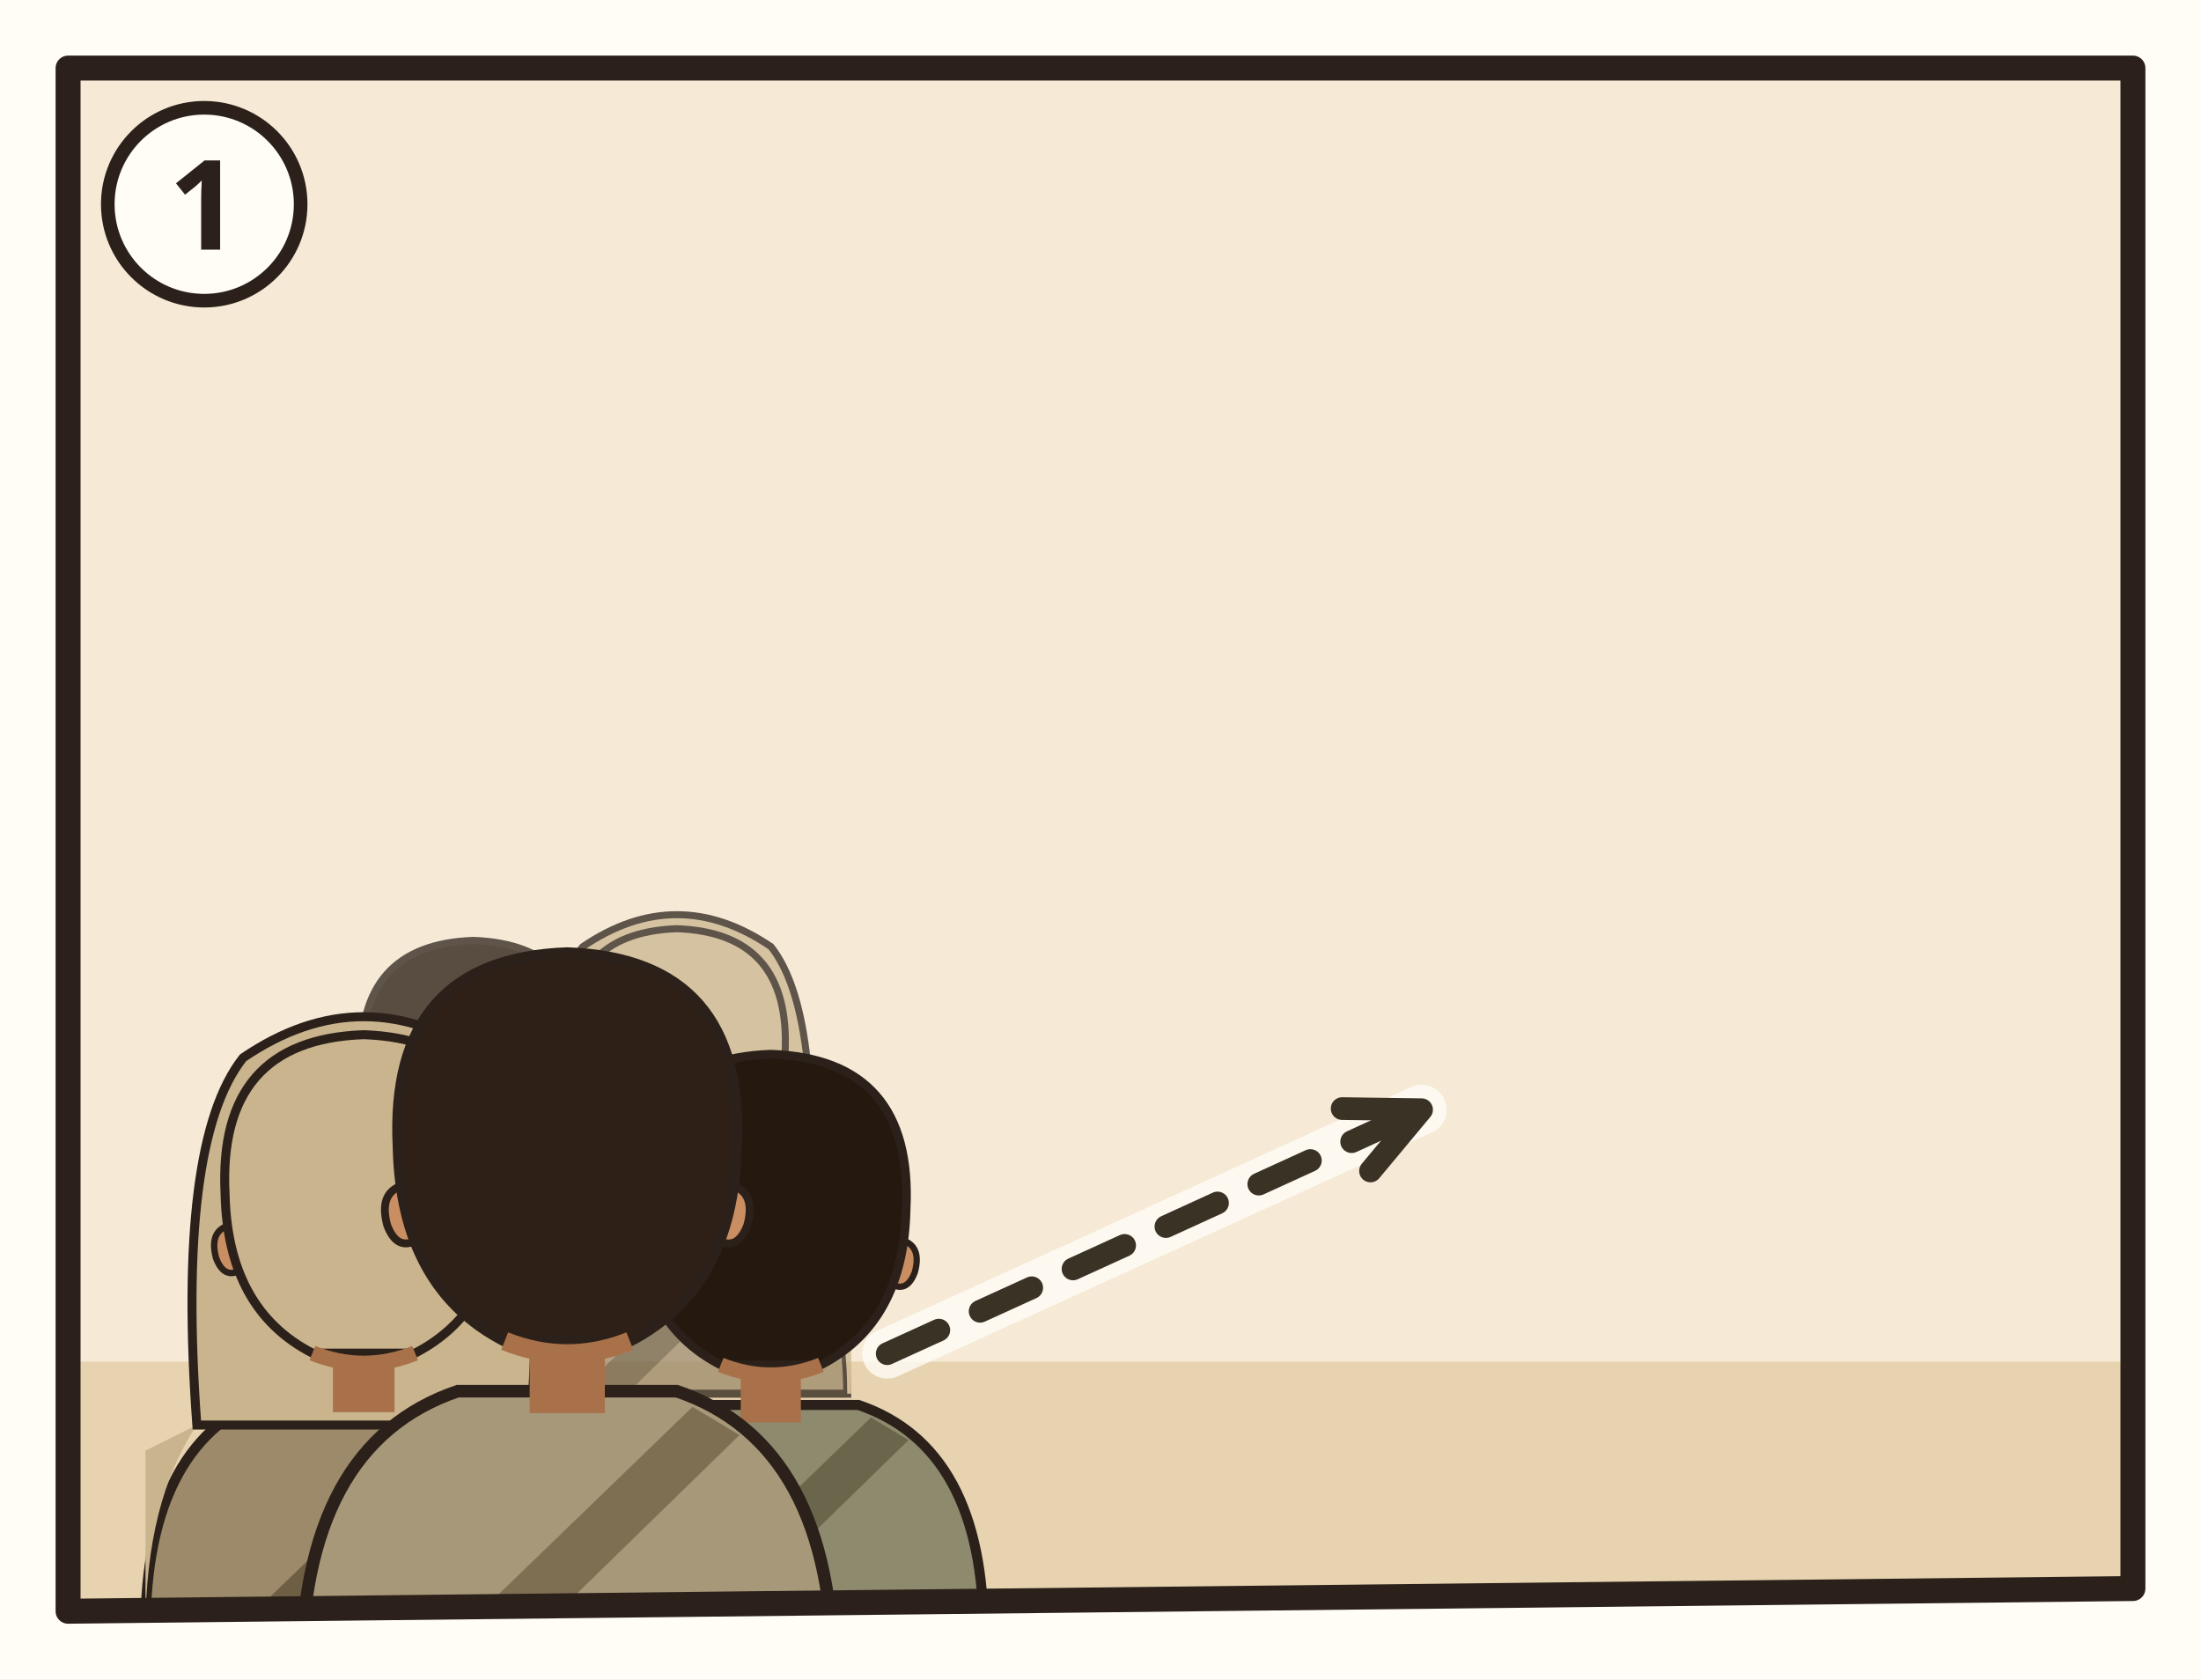
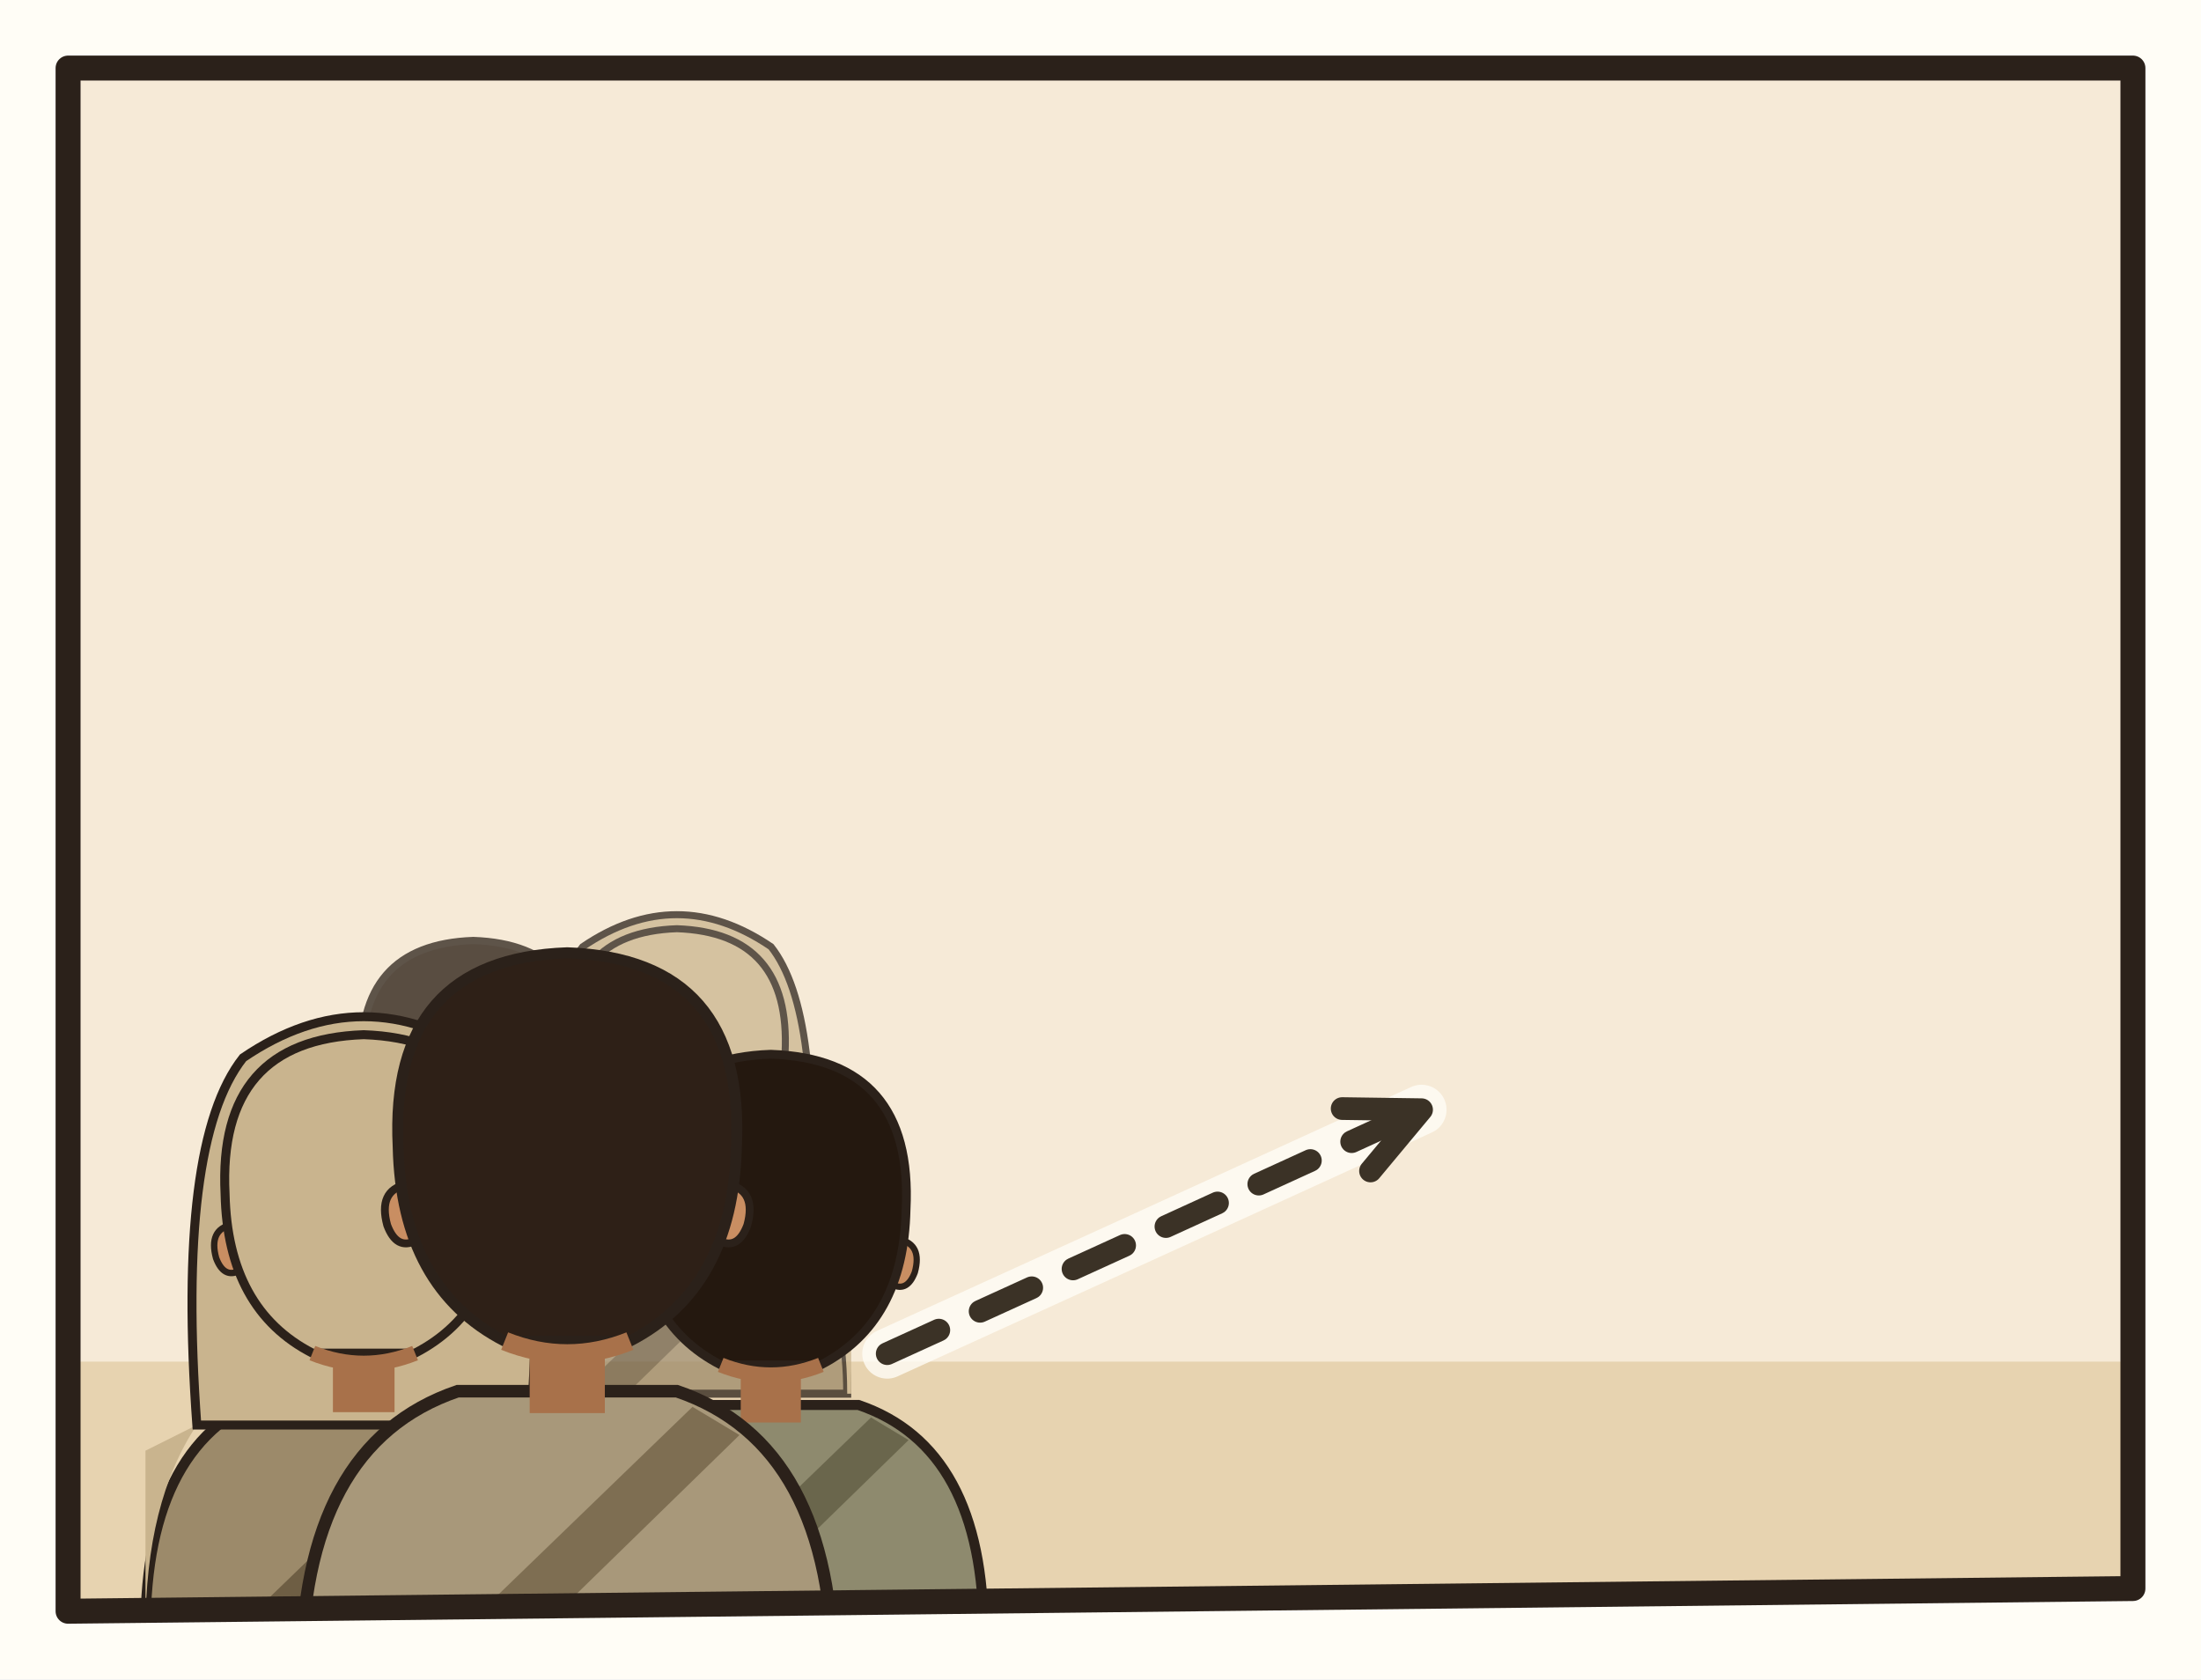
<svg xmlns="http://www.w3.org/2000/svg" viewBox="0 0 194 148">
  <rect width="194" height="148" fill="#FFFDF6" />
  <g transform="translate(4 4)">
    <clipPath id="an-cp-jhn-007-053-053-1">
      <polygon points="2,2 184,2 184,136 2,138" />
    </clipPath>
    <g clip-path="url(#an-cp-jhn-007-053-053-1)">
      <polygon points="2,2 184,2 184,136 2,138" fill="#F6EAD7" />
      <path d="M0 116h186v24H0z" fill="#E7D3B0" />
      <use href="#an-haeuser" x="86" y="80" width="96" height="40" opacity=".6" />
      <g opacity=".75">
        <g transform="translate(37.72 90.18) scale(0.9108) scale(-1 1)">
          <path d="M-17 34Q-17 19-7 15.6L7 15.6Q17 19 17 34z" fill="#8E8A6E" stroke="#2B211A" stroke-width=".8" />
          <path d="M-8 16.6L10 34h-5L-11 18.4z" fill="#6A664C" />
          <path d="M-2.4 11h4.8v6h-4.8z" fill="#A8714A" />
          <path d="M-10 -1Q-10 9 0 12.6Q10 9 10 -1A10 10.6 0 0 0 -10 -1z" fill="#C98E62" stroke="#2B211A" stroke-width=".7" />
          <path d="M10.3 2.4q1.8.4 1.2 2.6-.6 1.6-1.8 1z M-10.3 2.4q-1.8.4-1.2 2.6.6 1.6 1.8 1z" fill="#C98E62" stroke="#2B211A" stroke-width=".5" />
          <ellipse cx="-2.6" cy="2.4" rx="1.75" ry="2.35" fill="#3A2416" />
          <path d="M-4.8 0.2Q-2.6 -1.5 -0.4 0.2" fill="none" stroke="#2B211A" stroke-width=".6" stroke-linecap="round" />
          <circle cx="-2.0" cy="1.6" r=".6" fill="#FFF" />
          <ellipse cx="5.8" cy="2.4" rx="1.75" ry="2.35" fill="#3A2416" />
          <path d="M3.6 0.2Q5.8 -1.5 8.0 0.2" fill="none" stroke="#2B211A" stroke-width=".6" stroke-linecap="round" />
          <circle cx="6.4" cy="1.6" r=".6" fill="#FFF" />
          <path d="M-4.8 -5.3Q-2.6 -6.4 -0.4 -5.3M3.6 -5.3Q5.8 -6.4 8.0 -5.3" fill="none" stroke="#24180F" stroke-width=".75" stroke-linecap="round" />
          <path d="M1.3 4.8l-.6 1.6h1" fill="none" stroke="#A8714A" stroke-width=".7" stroke-linecap="round" />
          <path d="M0.1 8.1Q1.6 8.9 3.1 8.1" fill="none" stroke="#2B211A" stroke-width=".8" stroke-linecap="round" />
          <path d="M-10.6 0Q-11.4-10.8 0-11.8Q11.4-10.8 10.6 0Q6-8.2-1-7Q-7-6.4-10.6 0z" fill="#24180F" />
          <path d="M-10.8 0Q-11.4-12 0-12.4Q11.4-12 10.8 0Q10.6 9 4 12.4H-4Q-10.6 9-10.8 0z" fill="#24180F" stroke="#2B211A" stroke-width=".7" />
          <path d="M-4 12.4Q0 14 4 12.4" fill="none" stroke="#A8714A" stroke-width="1.2" />
        </g>
        <g transform="translate(55.66 88.8) scale(0.8832) scale(-1 1)">
          <path d="M-17 34Q-17 19-7 15.6L7 15.6Q17 19 17 34z" fill="#9C8A6A" stroke="#2B211A" stroke-width=".8" />
          <path d="M-13 18Q-17 24-17 34h-.4V20zM13 18Q17 24 17 34V20z" fill="#C9B48E" />
          <path d="M-8 16.6L10 34h-5L-11 18.4z" fill="#6E5E44" />
          <path d="M-13 18Q-14.6-4-9.4-10.6Q0-17 9.4-10.6Q14.6-4 13 18z" fill="#C9B48E" stroke="#2B211A" stroke-width=".7" />
          <path d="M-2.4 11h4.8v6h-4.8z" fill="#A8714A" />
          <path d="M-10 -1Q-10 9 0 12.6Q10 9 10 -1A10 10.6 0 0 0 -10 -1z" fill="#C98E62" stroke="#2B211A" stroke-width=".7" />
          <path d="M10.3 2.4q1.8.4 1.2 2.6-.6 1.6-1.8 1z M-10.3 2.4q-1.8.4-1.2 2.6.6 1.6 1.8 1z" fill="#C98E62" stroke="#2B211A" stroke-width=".5" />
          <ellipse cx="-2.6" cy="2.4" rx="1.75" ry="2.35" fill="#3A2416" />
          <path d="M-4.8 0.2Q-2.6 -1.5 -0.4 0.2" fill="none" stroke="#2B211A" stroke-width=".6" stroke-linecap="round" />
          <circle cx="-2.0" cy="1.6" r=".6" fill="#FFF" />
          <ellipse cx="5.8" cy="2.4" rx="1.75" ry="2.35" fill="#3A2416" />
          <path d="M3.6 0.2Q5.8 -1.5 8.0 0.2" fill="none" stroke="#2B211A" stroke-width=".6" stroke-linecap="round" />
          <circle cx="6.4" cy="1.6" r=".6" fill="#FFF" />
          <path d="M-4.8 -5.3Q-2.6 -6.4 -0.4 -5.3M3.6 -5.3Q5.8 -6.4 8.0 -5.3" fill="none" stroke="#3A2618" stroke-width=".75" stroke-linecap="round" />
          <path d="M1.3 4.8l-.6 1.6h1" fill="none" stroke="#A8714A" stroke-width=".7" stroke-linecap="round" />
          <path d="M0.1 8.1Q1.6 8.9 3.1 8.1" fill="none" stroke="#2B211A" stroke-width=".8" stroke-linecap="round" />
          <path d="M-7.6-3.6Q0-8.4 7.6-3.6Q4-5.2 0-5Q-4-5.2-7.6-3.6z" fill="#3A2618" />
          <path d="M-10.4 1Q-11.6-8.8 0-12.2Q11.6-8.8 10.4 1Q9-7.8 0-9.4Q-9-7.8-10.4 1z" fill="#C9B48E" stroke="#2B211A" stroke-width=".7" />
          <path d="M-10.8 0Q-11.4-12 0-12.4Q11.4-12 10.8 0Q10.6 9 4 12.4H-4Q-10.6 9-10.8 0z" fill="#C9B48E" stroke="#2B211A" stroke-width=".7" />
          <path d="M-4 12.4Q0 14 4 12.4" fill="none" stroke="#A8714A" stroke-width="1.2" />
        </g>
      </g>
      <g transform="translate(28.06 101.22) scale(1.1316) scale(-1 1)">
        <path d="M-17 34Q-17 19-7 15.6L7 15.6Q17 19 17 34z" fill="#9C8A6A" stroke="#2B211A" stroke-width=".8" />
        <path d="M-13 18Q-17 24-17 34h-.4V20zM13 18Q17 24 17 34V20z" fill="#C9B48E" />
        <path d="M-8 16.6L10 34h-5L-11 18.4z" fill="#6E5E44" />
        <path d="M-13 18Q-14.6-4-9.4-10.6Q0-17 9.4-10.6Q14.6-4 13 18z" fill="#C9B48E" stroke="#2B211A" stroke-width=".7" />
        <path d="M-2.4 11h4.8v6h-4.8z" fill="#A8714A" />
        <path d="M-10 -1Q-10 9 0 12.6Q10 9 10 -1A10 10.6 0 0 0 -10 -1z" fill="#C98E62" stroke="#2B211A" stroke-width=".7" />
        <path d="M10.3 2.4q1.8.4 1.2 2.6-.6 1.6-1.8 1z M-10.3 2.4q-1.8.4-1.2 2.6.6 1.6 1.8 1z" fill="#C98E62" stroke="#2B211A" stroke-width=".5" />
        <ellipse cx="-2.6" cy="2.4" rx="1.75" ry="2.35" fill="#3A2416" />
        <path d="M-4.8 0.2Q-2.6 -1.5 -0.4 0.2" fill="none" stroke="#2B211A" stroke-width=".6" stroke-linecap="round" />
        <circle cx="-2.0" cy="1.6" r=".6" fill="#FFF" />
        <ellipse cx="5.8" cy="2.4" rx="1.75" ry="2.35" fill="#3A2416" />
        <path d="M3.6 0.2Q5.8 -1.5 8.0 0.2" fill="none" stroke="#2B211A" stroke-width=".6" stroke-linecap="round" />
        <circle cx="6.4" cy="1.6" r=".6" fill="#FFF" />
        <path d="M-4.8 -5.3Q-2.6 -6.4 -0.4 -5.3M3.6 -5.3Q5.8 -6.4 8.0 -5.3" fill="none" stroke="#3A2618" stroke-width=".75" stroke-linecap="round" />
        <path d="M1.3 4.8l-.6 1.6h1" fill="none" stroke="#A8714A" stroke-width=".7" stroke-linecap="round" />
        <path d="M0.1 8.1Q1.6 8.9 3.1 8.1" fill="none" stroke="#2B211A" stroke-width=".8" stroke-linecap="round" />
        <path d="M-7.6-3.6Q0-8.4 7.6-3.6Q4-5.2 0-5Q-4-5.2-7.6-3.6z" fill="#3A2618" />
        <path d="M-10.4 1Q-11.6-8.8 0-12.2Q11.6-8.8 10.4 1Q9-7.8 0-9.4Q-9-7.8-10.4 1z" fill="#C9B48E" stroke="#2B211A" stroke-width=".7" />
        <path d="M-10.8 0Q-11.4-12 0-12.4Q11.4-12 10.8 0Q10.6 9 4 12.4H-4Q-10.6 9-10.8 0z" fill="#C9B48E" stroke="#2B211A" stroke-width=".7" />
        <path d="M-4 12.4Q0 14 4 12.4" fill="none" stroke="#A8714A" stroke-width="1.2" />
      </g>
      <g transform="translate(63.94 102.6) scale(1.104) scale(-1 1)">
        <path d="M-17 34Q-17 19-7 15.6L7 15.6Q17 19 17 34z" fill="#8E8A6E" stroke="#2B211A" stroke-width=".8" />
        <path d="M-8 16.6L10 34h-5L-11 18.4z" fill="#6A664C" />
        <path d="M-2.4 11h4.8v6h-4.8z" fill="#A8714A" />
        <path d="M-10 -1Q-10 9 0 12.6Q10 9 10 -1A10 10.6 0 0 0 -10 -1z" fill="#C98E62" stroke="#2B211A" stroke-width=".7" />
        <path d="M10.3 2.4q1.8.4 1.2 2.6-.6 1.6-1.8 1z M-10.3 2.4q-1.8.4-1.2 2.6.6 1.6 1.8 1z" fill="#C98E62" stroke="#2B211A" stroke-width=".5" />
        <ellipse cx="-2.6" cy="2.4" rx="1.75" ry="2.35" fill="#3A2416" />
        <path d="M-4.8 0.2Q-2.6 -1.5 -0.4 0.2" fill="none" stroke="#2B211A" stroke-width=".6" stroke-linecap="round" />
        <circle cx="-2.0" cy="1.6" r=".6" fill="#FFF" />
        <ellipse cx="5.8" cy="2.4" rx="1.75" ry="2.35" fill="#3A2416" />
        <path d="M3.6 0.2Q5.8 -1.5 8.0 0.2" fill="none" stroke="#2B211A" stroke-width=".6" stroke-linecap="round" />
        <circle cx="6.4" cy="1.6" r=".6" fill="#FFF" />
        <path d="M-4.8 -5.3Q-2.6 -6.4 -0.4 -5.3M3.6 -5.3Q5.8 -6.4 8.0 -5.3" fill="none" stroke="#24180F" stroke-width=".75" stroke-linecap="round" />
        <path d="M1.3 4.8l-.6 1.6h1" fill="none" stroke="#A8714A" stroke-width=".7" stroke-linecap="round" />
        <path d="M0.1 8.1Q1.6 8.9 3.1 8.1" fill="none" stroke="#2B211A" stroke-width=".8" stroke-linecap="round" />
        <path d="M-10.6 0Q-11.4-10.8 0-11.8Q11.4-10.8 10.6 0Q6-8.2-1-7Q-7-6.4-10.6 0z" fill="#24180F" />
        <path d="M-10.8 0Q-11.4-12 0-12.4Q11.4-12 10.8 0Q10.6 9 4 12.4H-4Q-10.6 9-10.8 0z" fill="#24180F" stroke="#2B211A" stroke-width=".7" />
        <path d="M-4 12.4Q0 14 4 12.4" fill="none" stroke="#A8714A" stroke-width="1.2" />
      </g>
      <g transform="translate(46 97.08) scale(1.38) scale(-1 1)">
        <path d="M-17 34Q-17 19-7 15.6L7 15.6Q17 19 17 34z" fill="#A8987A" stroke="#2B211A" stroke-width=".8" />
        <path d="M-8 16.6L10 34h-5L-11 18.4z" fill="#7E6E52" />
        <path d="M-2.4 11h4.8v6h-4.8z" fill="#A8714A" />
        <path d="M-10 -1Q-10 9 0 12.6Q10 9 10 -1A10 10.6 0 0 0 -10 -1z" fill="#C98E62" stroke="#2B211A" stroke-width=".7" />
        <path d="M10.3 2.4q1.8.4 1.2 2.6-.6 1.6-1.8 1z M-10.3 2.4q-1.8.4-1.2 2.6.6 1.6 1.8 1z" fill="#C98E62" stroke="#2B211A" stroke-width=".5" />
        <path d="M-8 6.4Q-7 12.4 0 13.4Q7 12.4 8 6.4Q6 10 0 10.6Q-6 10-8 6.4z" fill="#2E2017" opacity=".92" />
        <ellipse cx="-2.6" cy="2.4" rx="1.75" ry="2.35" fill="#3A2416" />
        <path d="M-4.8 0.2Q-2.6 -1.5 -0.4 0.2" fill="none" stroke="#2B211A" stroke-width=".6" stroke-linecap="round" />
        <circle cx="-2.0" cy="1.6" r=".6" fill="#FFF" />
        <ellipse cx="5.8" cy="2.4" rx="1.75" ry="2.35" fill="#3A2416" />
        <path d="M3.6 0.2Q5.8 -1.5 8.0 0.2" fill="none" stroke="#2B211A" stroke-width=".6" stroke-linecap="round" />
        <circle cx="6.4" cy="1.6" r=".6" fill="#FFF" />
        <path d="M-4.8 -5.3Q-2.6 -6.4 -0.4 -5.3M3.6 -5.3Q5.8 -6.4 8.0 -5.3" fill="none" stroke="#2E2017" stroke-width=".75" stroke-linecap="round" />
        <path d="M1.3 4.8l-.6 1.6h1" fill="none" stroke="#A8714A" stroke-width=".7" stroke-linecap="round" />
        <path d="M0.1 8.1Q1.6 8.9 3.1 8.1" fill="none" stroke="#2B211A" stroke-width=".8" stroke-linecap="round" />
        <path d="M-10.6-.4Q-11-11.6 0-12Q11-11.6 10.6-.4Q8-6 0-6.6Q-8-6-10.6-.4z" fill="#2E2017" />
        <path d="M-10.8 0Q-11.4-12 0-12.4Q11.4-12 10.8 0Q10.6 9 4 12.4H-4Q-10.6 9-10.8 0z" fill="#2E2017" stroke="#2B211A" stroke-width=".7" />
        <path d="M-4 12.4Q0 14 4 12.4" fill="none" stroke="#A8714A" stroke-width="1.2" />
      </g>
      <path d="M74.2 115.3Q97.7 104.6 121.3 93.8" fill="none" stroke="#FFFDF6" stroke-width="4.4" stroke-linecap="round" opacity=".8" />
      <path d="M74.2 115.3Q97.7 104.6 121.3 93.8" fill="none" stroke="#3B3226" stroke-width="2" stroke-dasharray="5 4" stroke-linecap="round" />
      <path d="M116.8 99.2L121.3 93.8L114.3 93.7" fill="none" stroke="#3B3226" stroke-width="2" stroke-linecap="round" stroke-linejoin="round" />
    </g>
    <polygon points="2,2 184,2 184,136 2,138" fill="none" stroke="#2B211A" stroke-width="2.2" stroke-linejoin="round" />
-     <circle cx="14" cy="14" r="8.5" fill="#FFFDF6" stroke="#2B211A" stroke-width="1.2" />
-     <text x="14" y="18" text-anchor="middle" font-family="sans-serif" font-size="11" font-weight="700" fill="#2B211A">1</text>
  </g>
</svg>
